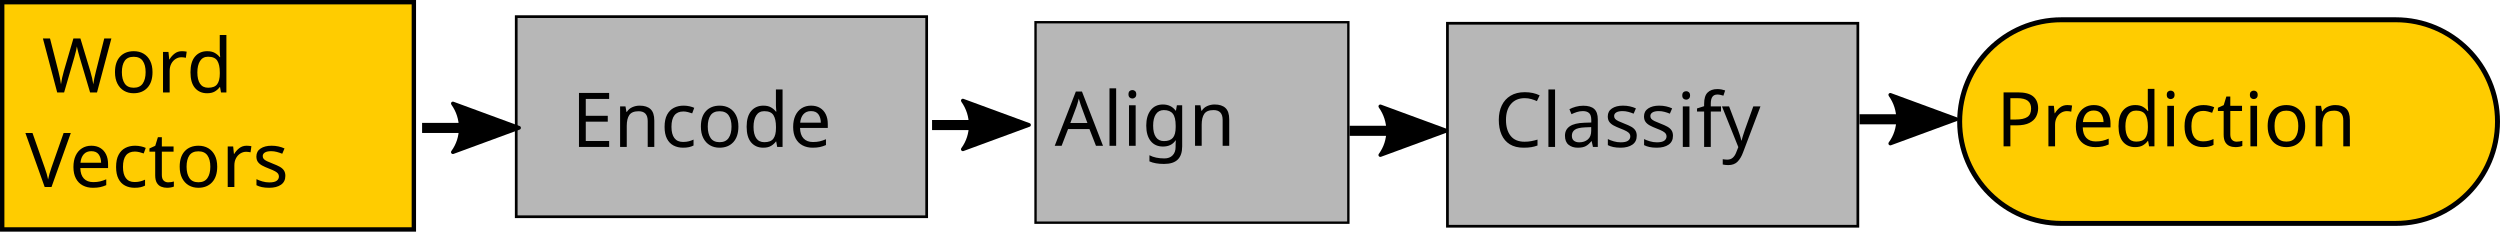
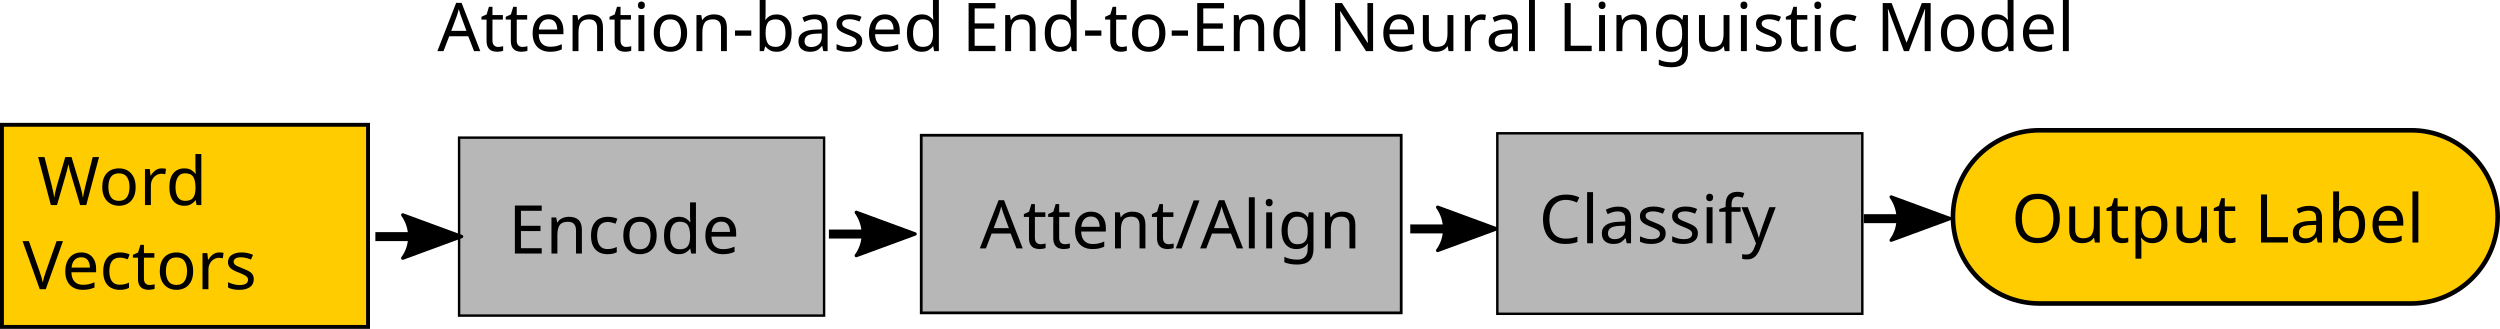
- <svg xmlns="http://www.w3.org/2000/svg" width="699.669mm" height="64.83mm" viewBox="0 0 2479.143 229.714" id="svg4237" version="1.1">
+ <svg xmlns="http://www.w3.org/2000/svg" width="786.755mm" height="103.49mm" viewBox="0 0 2787.714 366.697" id="svg4237" version="1.1">
  <defs id="defs4239">
    <marker style="overflow:visible" id="marker5401" refX="0" refY="0" orient="auto">
      <path transform="scale(-0.6,-0.6)" d="M 8.719,4.034 -2.207,0.016 8.719,-4.002 c -1.745,2.372 -1.735,5.617 -6e-7,8.035 z" style="fill:#000000;fill-opacity:1;fill-rule:evenodd;stroke:#000000;stroke-width:0.625;stroke-linejoin:round;stroke-opacity:1" id="path5403" />
    </marker>
    <marker orient="auto" refY="0" refX="0" id="marker5305" style="overflow:visible">
      <path id="path5307" style="fill:#000000;fill-opacity:1;fill-rule:evenodd;stroke:#000000;stroke-width:0.625;stroke-linejoin:round;stroke-opacity:1" d="M 8.719,4.034 -2.207,0.016 8.719,-4.002 c -1.745,2.372 -1.735,5.617 -6e-7,8.035 z" transform="scale(-0.6,-0.6)" />
    </marker>
    <marker style="overflow:visible" id="marker5185" refX="0" refY="0" orient="auto">
      <path transform="scale(-0.6,-0.6)" d="M 8.719,4.034 -2.207,0.016 8.719,-4.002 c -1.745,2.372 -1.735,5.617 -6e-7,8.035 z" style="fill:#000000;fill-opacity:1;fill-rule:evenodd;stroke:#000000;stroke-width:0.625;stroke-linejoin:round;stroke-opacity:1" id="path5187" />
    </marker>
    <marker orient="auto" refY="0" refX="0" id="Arrow2Mend" style="overflow:visible">
      <path id="path4928" style="fill:#000000;fill-opacity:1;fill-rule:evenodd;stroke:#000000;stroke-width:0.625;stroke-linejoin:round;stroke-opacity:1" d="M 8.719,4.034 -2.207,0.016 8.719,-4.002 c -1.745,2.372 -1.735,5.617 -6e-7,8.035 z" transform="scale(-0.6,-0.6)" />
    </marker>
  </defs>
-   <g id="layer1" transform="translate(1422,-198.0765)">
-     <rect style="color:#000000;clip-rule:nonzero;display:inline;overflow:visible;visibility:visible;opacity:1;isolation:auto;mix-blend-mode:normal;color-interpolation:sRGB;color-interpolation-filters:linearRGB;solid-color:#000000;solid-opacity:1;fill:#b7b7b7;fill-opacity:1;fill-rule:nonzero;stroke:#000000;stroke-width:2.691;stroke-linecap:butt;stroke-linejoin:miter;stroke-miterlimit:4;stroke-dasharray:none;stroke-dashoffset:0;stroke-opacity:1;color-rendering:auto;image-rendering:auto;shape-rendering:auto;text-rendering:auto;enable-background:accumulate" id="rect4840" width="407.024" height="198.452" x="-910.083" y="214.565" rx="0" ry="0" />
-     <rect ry="0" rx="0" y="220.109" x="-395.11" height="198.792" width="310.22" id="rect4842" style="color:#000000;clip-rule:nonzero;display:inline;overflow:visible;visibility:visible;opacity:1;isolation:auto;mix-blend-mode:normal;color-interpolation:sRGB;color-interpolation-filters:linearRGB;solid-color:#000000;solid-opacity:1;fill:#b7b7b7;fill-opacity:1;fill-rule:nonzero;stroke:#000000;stroke-width:2.351;stroke-linecap:butt;stroke-linejoin:miter;stroke-miterlimit:4;stroke-dasharray:none;stroke-dashoffset:0;stroke-opacity:1;color-rendering:auto;image-rendering:auto;shape-rendering:auto;text-rendering:auto;enable-background:accumulate" />
+   <g id="layer1" transform="translate(1656.286,-72.52266)">
+     <rect style="color:#000000;clip-rule:nonzero;display:inline;overflow:visible;visibility:visible;opacity:1;isolation:auto;mix-blend-mode:normal;color-interpolation:sRGB;color-interpolation-filters:linearRGB;solid-color:#000000;solid-opacity:1;fill:#b7b7b7;fill-opacity:1;fill-rule:nonzero;stroke:#000000;stroke-width:2.691;stroke-linecap:butt;stroke-linejoin:miter;stroke-miterlimit:4;stroke-dasharray:none;stroke-dashoffset:0;stroke-opacity:1;color-rendering:auto;image-rendering:auto;shape-rendering:auto;text-rendering:auto;enable-background:accumulate" id="rect4840" width="407.024" height="198.452" x="-1144.369" y="225.993" rx="0" ry="0" />
+     <rect ry="0" rx="0" y="223.332" x="-629.03" height="198.061" width="535.203" id="rect4842" style="color:#000000;clip-rule:nonzero;display:inline;overflow:visible;visibility:visible;opacity:1;isolation:auto;mix-blend-mode:normal;color-interpolation:sRGB;color-interpolation-filters:linearRGB;solid-color:#000000;solid-opacity:1;fill:#b7b7b7;fill-opacity:1;fill-rule:nonzero;stroke:#000000;stroke-width:3.082;stroke-linecap:butt;stroke-linejoin:miter;stroke-miterlimit:4;stroke-dasharray:none;stroke-dashoffset:0;stroke-opacity:1;color-rendering:auto;image-rendering:auto;shape-rendering:auto;text-rendering:auto;enable-background:accumulate" />
    <rect style="color:#000000;clip-rule:nonzero;display:inline;overflow:visible;visibility:visible;opacity:1;isolation:auto;mix-blend-mode:normal;color-interpolation:sRGB;color-interpolation-filters:linearRGB;solid-color:#000000;solid-opacity:1;fill:#b7b7b7;fill-opacity:1;fill-rule:nonzero;stroke:#000000;stroke-width:2.71;stroke-linecap:butt;stroke-linejoin:miter;stroke-miterlimit:4;stroke-dasharray:none;stroke-dashoffset:0;stroke-opacity:1;color-rendering:auto;image-rendering:auto;shape-rendering:auto;text-rendering:auto;enable-background:accumulate" id="rect4844" width="407.005" height="201.29" x="13.355" y="221.146" rx="0" ry="0" />
-     <text xml:space="preserve" style="font-style:normal;font-weight:normal;font-size:75px;line-height:125%;font-family:Sans;letter-spacing:0px;word-spacing:0px;fill:#000000;fill-opacity:1;stroke:none;stroke-width:1px;stroke-linecap:butt;stroke-linejoin:miter;stroke-opacity:1" x="-855.143" y="343.791" id="text4846">
-       <tspan id="tspan4848" x="-855.143" y="343.791">Encode</tspan>
+     <text xml:space="preserve" style="font-style:normal;font-weight:normal;font-size:75px;line-height:125%;font-family:Sans;letter-spacing:0px;word-spacing:0px;fill:#000000;fill-opacity:1;stroke:none;stroke-width:1px;stroke-linecap:butt;stroke-linejoin:miter;stroke-opacity:1" x="-1089.429" y="355.219" id="text4846">
+       <tspan id="tspan4848" x="-1089.429" y="355.219">Encode</tspan>
    </text>
-     <text id="text4850" y="342.648" x="-237.758" style="font-style:normal;font-weight:normal;font-size:75px;line-height:125%;font-family:Sans;text-align:center;letter-spacing:0px;word-spacing:0px;text-anchor:middle;fill:#000000;fill-opacity:1;stroke:none;stroke-width:1px;stroke-linecap:butt;stroke-linejoin:miter;stroke-opacity:1" xml:space="preserve">
-       <tspan y="342.648" x="-237.758" id="tspan4852">Align</tspan>
+     <text id="text4850" y="349.505" x="-563.714" style="font-style:normal;font-weight:normal;font-size:75px;line-height:125%;font-family:Sans;letter-spacing:0px;word-spacing:0px;fill:#000000;fill-opacity:1;stroke:none;stroke-width:1px;stroke-linecap:butt;stroke-linejoin:miter;stroke-opacity:1" xml:space="preserve">
+       <tspan y="349.505" x="-563.714" id="tspan4852">Attent/Align</tspan>
    </text>
    <text xml:space="preserve" style="font-style:normal;font-weight:normal;font-size:75px;line-height:125%;font-family:Sans;letter-spacing:0px;word-spacing:0px;fill:#000000;fill-opacity:1;stroke:none;stroke-width:1px;stroke-linecap:butt;stroke-linejoin:miter;stroke-opacity:1" x="59.714" y="343.791" id="text4854">
      <tspan id="tspan4856" x="59.714" y="343.791">Classify</tspan>
    </text>
-     <rect style="color:#000000;clip-rule:nonzero;display:inline;overflow:visible;visibility:visible;opacity:1;isolation:auto;mix-blend-mode:normal;color-interpolation:sRGB;color-interpolation-filters:linearRGB;solid-color:#000000;solid-opacity:1;fill:#ffcc00;fill-opacity:1;fill-rule:nonzero;stroke:#000000;stroke-width:4.346;stroke-linecap:butt;stroke-linejoin:miter;stroke-miterlimit:4;stroke-dasharray:none;stroke-dashoffset:0;stroke-opacity:1;color-rendering:auto;image-rendering:auto;shape-rendering:auto;text-rendering:auto;enable-background:accumulate" id="rect4858" width="408.225" height="225.368" x="-1419.827" y="200.25" />
-     <text xml:space="preserve" style="font-style:normal;font-weight:normal;font-size:75px;line-height:125%;font-family:Sans;letter-spacing:0px;word-spacing:0px;fill:#000000;fill-opacity:1;stroke:none;stroke-width:1px;stroke-linecap:butt;stroke-linejoin:miter;stroke-opacity:1" x="-1217.488" y="289.791" id="text4860">
-       <tspan id="tspan4862" x="-1217.488" y="289.791" style="text-align:center;text-anchor:middle">Word</tspan>
-       <tspan x="-1217.488" y="383.541" id="tspan4864" style="text-align:center;text-anchor:middle">Vectors</tspan>
+     <rect style="color:#000000;clip-rule:nonzero;display:inline;overflow:visible;visibility:visible;opacity:1;isolation:auto;mix-blend-mode:normal;color-interpolation:sRGB;color-interpolation-filters:linearRGB;solid-color:#000000;solid-opacity:1;fill:#ffcc00;fill-opacity:1;fill-rule:nonzero;stroke:#000000;stroke-width:4.346;stroke-linecap:butt;stroke-linejoin:miter;stroke-miterlimit:4;stroke-dasharray:none;stroke-dashoffset:0;stroke-opacity:1;color-rendering:auto;image-rendering:auto;shape-rendering:auto;text-rendering:auto;enable-background:accumulate" id="rect4858" width="408.225" height="225.368" x="-1654.113" y="211.678" />
+     <text xml:space="preserve" style="font-style:normal;font-weight:normal;font-size:75px;line-height:125%;font-family:Sans;letter-spacing:0px;word-spacing:0px;fill:#000000;fill-opacity:1;stroke:none;stroke-width:1px;stroke-linecap:butt;stroke-linejoin:miter;stroke-opacity:1" x="-1451.773" y="301.219" id="text4860">
+       <tspan id="tspan4862" x="-1451.773" y="301.219" style="text-align:center;text-anchor:middle">Word</tspan>
+       <tspan x="-1451.773" y="394.969" id="tspan4864" style="text-align:center;text-anchor:middle">Vectors</tspan>
    </text>
-     <rect style="color:#000000;clip-rule:nonzero;display:inline;overflow:visible;visibility:visible;opacity:1;isolation:auto;mix-blend-mode:normal;color-interpolation:sRGB;color-interpolation-filters:linearRGB;solid-color:#000000;solid-opacity:1;fill:#ffcc00;fill-opacity:1;fill-rule:nonzero;stroke:#000000;stroke-width:4.925;stroke-linecap:butt;stroke-linejoin:miter;stroke-miterlimit:4;stroke-dasharray:none;stroke-dashoffset:0;stroke-opacity:1;color-rendering:auto;image-rendering:auto;shape-rendering:auto;text-rendering:auto;enable-background:accumulate" id="rect4866" width="533.361" height="201.932" x="521.319" y="217.682" ry="100.966" />
-     <text xml:space="preserve" style="font-style:normal;font-weight:normal;font-size:75px;line-height:125%;font-family:Sans;letter-spacing:0px;word-spacing:0px;fill:#000000;fill-opacity:1;stroke:none;stroke-width:1px;stroke-linecap:butt;stroke-linejoin:miter;stroke-opacity:1" x="784.714" y="343.219" id="text4868">
-       <tspan x="784.714" y="343.219" id="tspan113708" style="text-align:center;text-anchor:middle">Prediction</tspan>
+     <rect style="color:#000000;clip-rule:nonzero;display:inline;overflow:visible;visibility:visible;opacity:1;isolation:auto;mix-blend-mode:normal;color-interpolation:sRGB;color-interpolation-filters:linearRGB;solid-color:#000000;solid-opacity:1;fill:#ffcc00;fill-opacity:1;fill-rule:nonzero;stroke:#000000;stroke-width:5.14;stroke-linecap:butt;stroke-linejoin:miter;stroke-miterlimit:4;stroke-dasharray:none;stroke-dashoffset:0;stroke-opacity:1;color-rendering:auto;image-rendering:auto;shape-rendering:auto;text-rendering:auto;enable-background:accumulate" id="rect4866" width="607.431" height="193.146" x="521.427" y="217.789" ry="96.573" />
+     <text xml:space="preserve" style="font-style:normal;font-weight:normal;font-size:75px;line-height:125%;font-family:Sans;letter-spacing:0px;word-spacing:0px;fill:#000000;fill-opacity:1;stroke:none;stroke-width:1px;stroke-linecap:butt;stroke-linejoin:miter;stroke-opacity:1" x="586.571" y="342.934" id="text4868">
+       <tspan id="tspan4870" x="586.571" y="342.934">Output Label</tspan>
    </text>
-     <path style="fill:none;fill-rule:evenodd;stroke:#000000;stroke-width:10;stroke-linecap:butt;stroke-linejoin:miter;stroke-miterlimit:4;stroke-dasharray:none;stroke-opacity:1;marker-end:url(#Arrow2Mend)" d="m -1003.429,324.934 82.857,0" id="path4895" />
-     <path id="path5183" d="m -497.714,322.077 82.857,0" style="fill:none;fill-rule:evenodd;stroke:#000000;stroke-width:10;stroke-linecap:butt;stroke-linejoin:miter;stroke-miterlimit:4;stroke-dasharray:none;stroke-opacity:1;marker-end:url(#marker5185)" />
+     <text xml:space="preserve" style="font-style:normal;font-weight:normal;font-size:75px;line-height:125%;font-family:Sans;letter-spacing:0px;word-spacing:0px;fill:#000000;fill-opacity:1;stroke:none;stroke-width:1px;stroke-linecap:butt;stroke-linejoin:miter;stroke-opacity:1" x="-1168.571" y="129.505" id="text4872">
+       <tspan id="tspan4874" x="-1168.571" y="129.505">Attention-based End-to-End Neural Linguistic Model </tspan>
+     </text>
+     <path style="fill:none;fill-rule:evenodd;stroke:#000000;stroke-width:10;stroke-linecap:butt;stroke-linejoin:miter;stroke-miterlimit:4;stroke-dasharray:none;stroke-opacity:1;marker-end:url(#Arrow2Mend)" d="m -1237.714,336.362 82.857,0" id="path4895" />
+     <path id="path5183" d="m -732,333.505 82.857,0" style="fill:none;fill-rule:evenodd;stroke:#000000;stroke-width:10;stroke-linecap:butt;stroke-linejoin:miter;stroke-miterlimit:4;stroke-dasharray:none;stroke-opacity:1;marker-end:url(#marker5185)" />
    <path style="fill:none;fill-rule:evenodd;stroke:#000000;stroke-width:10;stroke-linecap:butt;stroke-linejoin:miter;stroke-miterlimit:4;stroke-dasharray:none;stroke-opacity:1;marker-end:url(#marker5305)" d="m -83.714,327.791 82.857,0" id="path5303" />
    <path id="path5399" d="m 422,316.362 82.857,0" style="fill:none;fill-rule:evenodd;stroke:#000000;stroke-width:10;stroke-linecap:butt;stroke-linejoin:miter;stroke-miterlimit:4;stroke-dasharray:none;stroke-opacity:1;marker-end:url(#marker5401)" />
  </g>
</svg>
